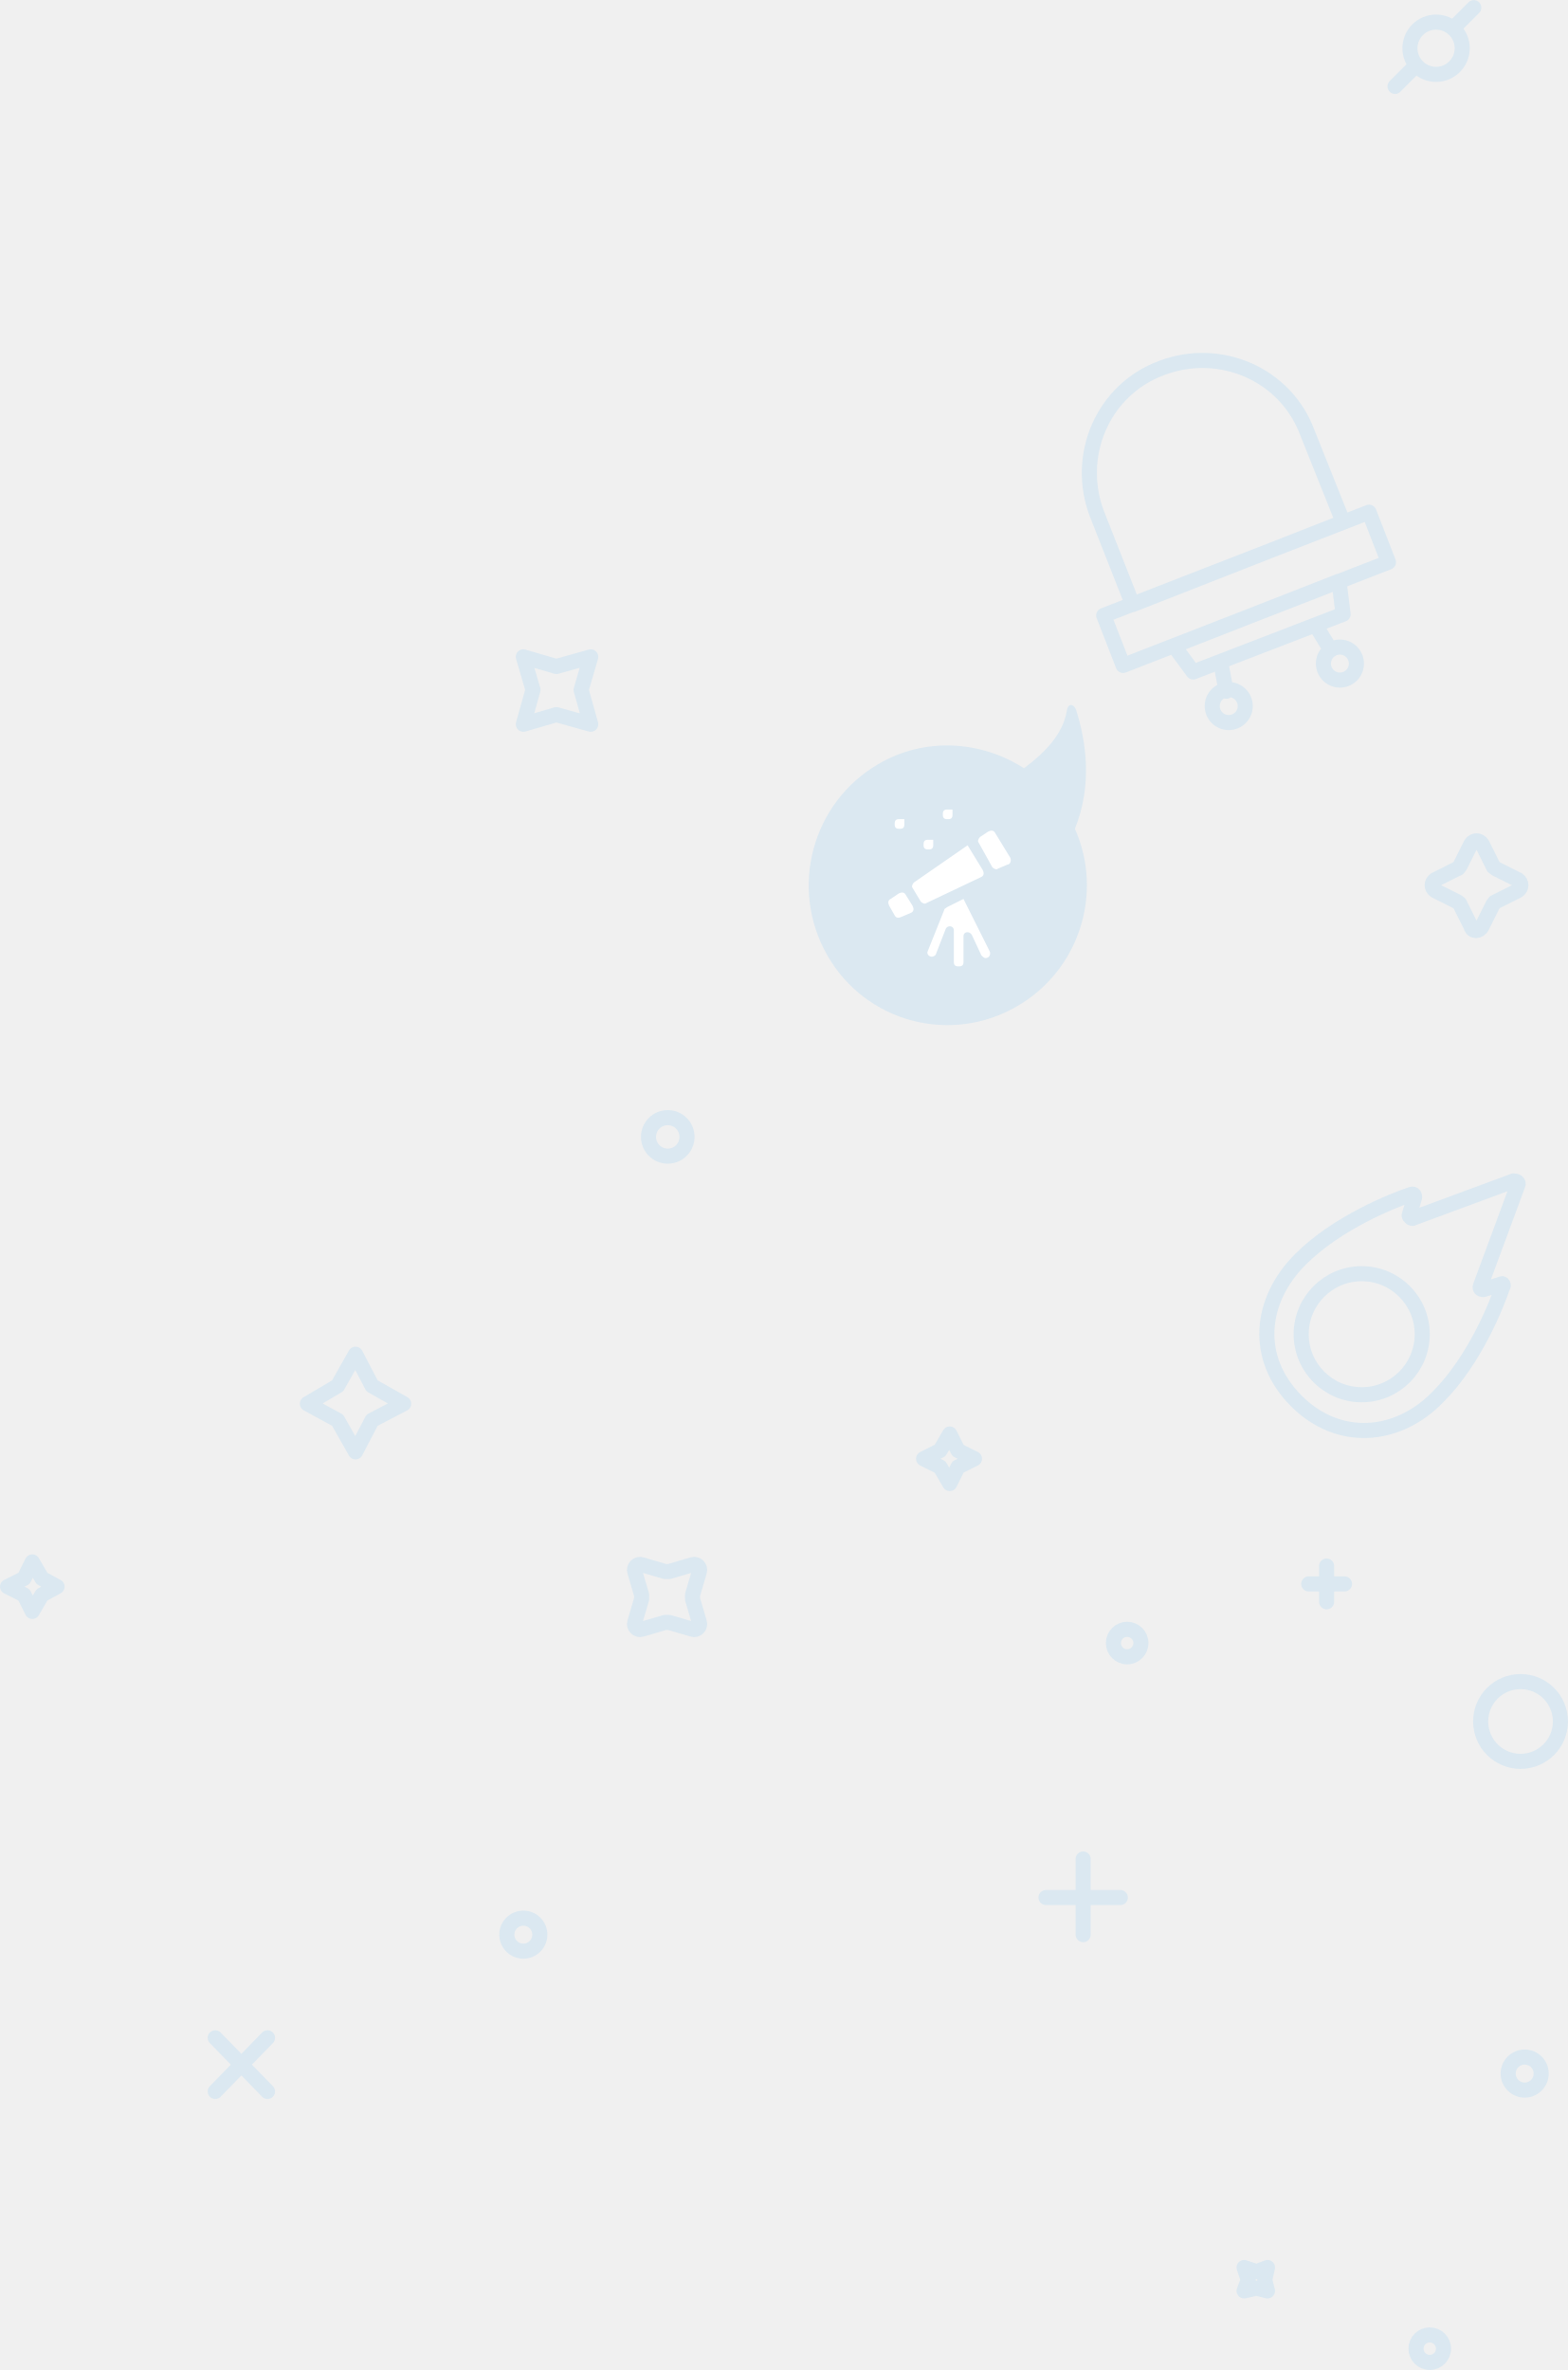
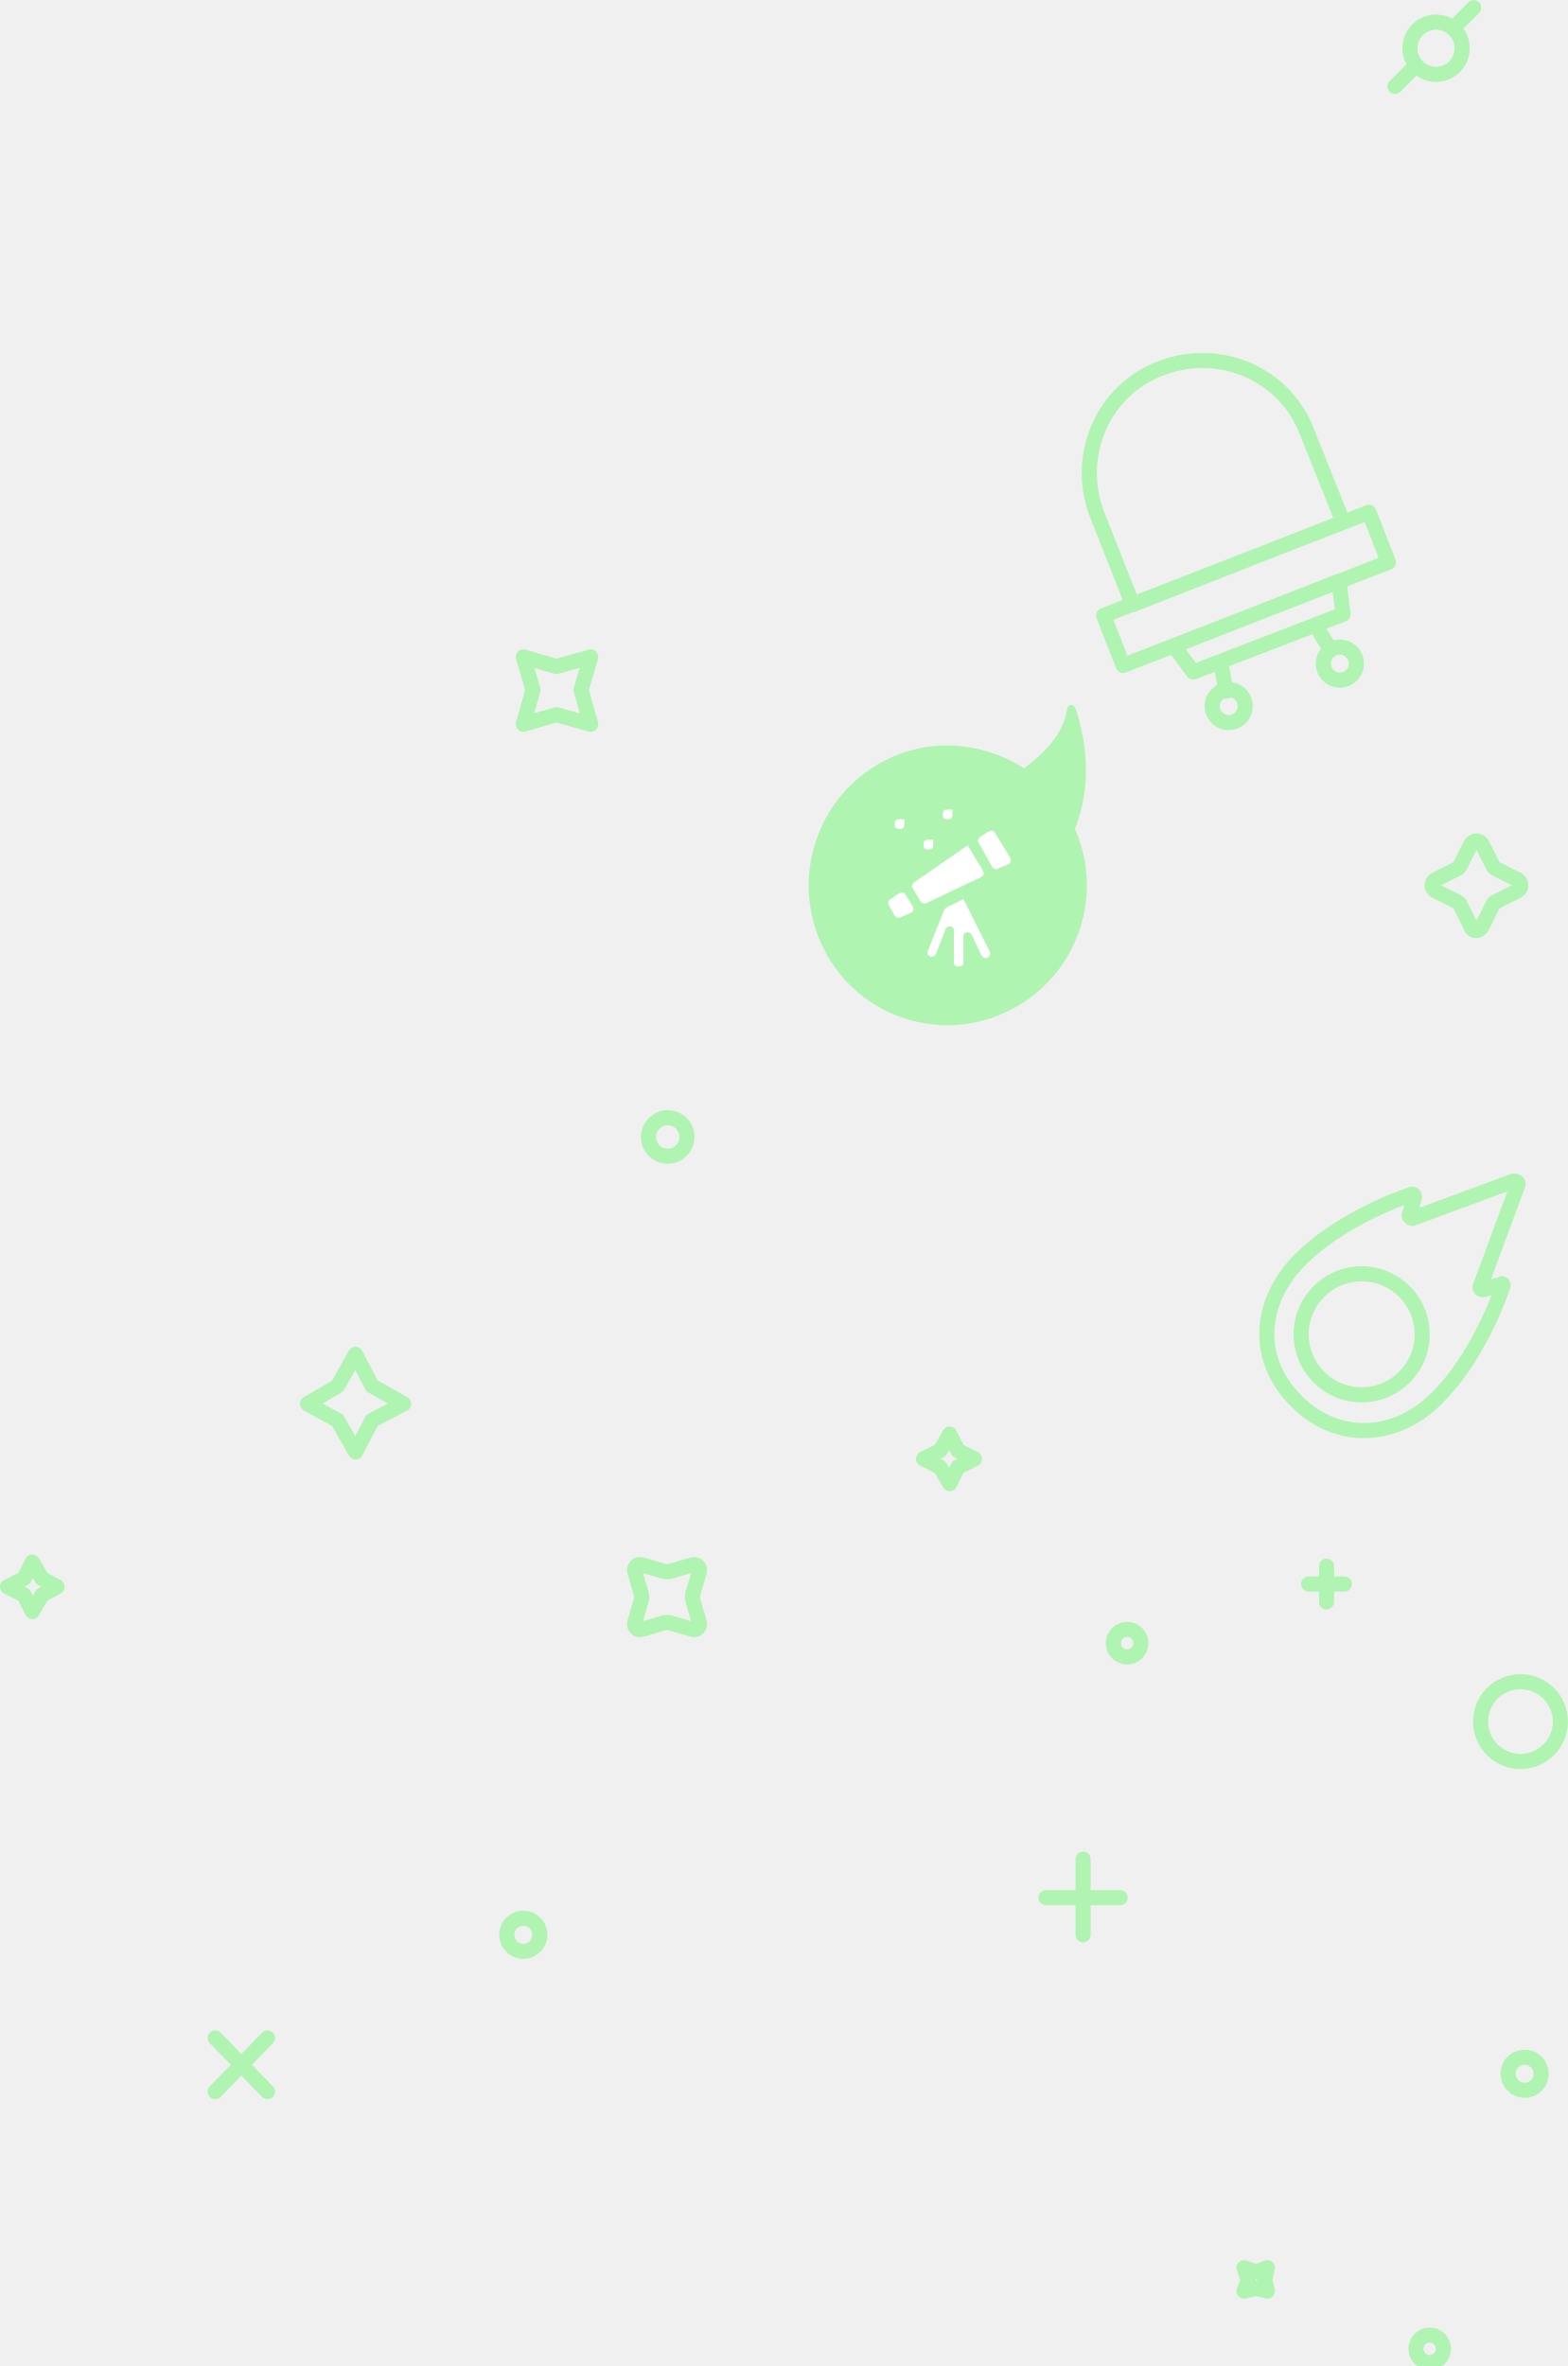
- <svg xmlns="http://www.w3.org/2000/svg" version="1.1" id="svg4596" viewBox="0 0 113.997 172.303" height="48.628mm" width="32.172mm">
-   <defs id="defs4598" />
-   <g id="telescope-bubble">
-     <path id="path225" d="m 60.148,69.454 c -2.8,-4.9 -1.1,-11.1 3.7,-13.9 3.4,-2 7.5,-1.7 10.6,0.3 1.6,-1.2 2.8,-2.5 3.1,-4.1 0.1,-0.8 0.6,-0.5 0.7,-0.1 0.7,2.2 1.2,5.4 -0.1,8.6 2.1,4.7 0.3,10.3 -4.2,12.9 -4.8,2.8 -11,1.2 -13.8,-3.7 z" style="fill:#dbe8f1" />
-     <path d="m 70.048,65.354 1.9,3.8 c 0.1,0.2 0,0.5 -0.3,0.5 l 0,0 c -0.1,0 -0.2,-0.1 -0.3,-0.2 l -0.7,-1.5 c -0.2,-0.3 -0.6,-0.2 -0.6,0.1 l 0,1.9 c 0,0.2 -0.1,0.3 -0.3,0.3 l -0.1,0 c -0.2,0 -0.3,-0.1 -0.3,-0.3 l 0,-2.3 c 0,-0.4 -0.5,-0.4 -0.6,-0.1 l -0.7,1.8 c 0,0.1 -0.2,0.2 -0.3,0.2 l 0,0 c -0.2,0 -0.4,-0.2 -0.3,-0.4 l 1.2,-3 c 0,-0.1 0.1,-0.1 0.2,-0.2 l 1.2,-0.6 0,0 z m -0.8,-6.5 -0.4,0 c -0.2,0 -0.3,0.1 -0.3,0.3 l 0,0.1 c 0,0.2 0.1,0.3 0.3,0.3 l 0.1,0 c 0.2,0 0.3,-0.1 0.3,-0.3 l 0,-0.4 0,0 z m -1.4,2.2 -0.4,0 c -0.2,0 -0.3,0.1 -0.3,0.3 l 0,0.1 c 0,0.2 0.1,0.3 0.3,0.3 l 0.1,0 c 0.2,0 0.3,-0.1 0.3,-0.3 l 0,-0.4 0,0 z m -2.1,-1.5 -0.4,0 c -0.2,0 -0.3,0.1 -0.3,0.3 l 0,0.1 c 0,0.2 0.1,0.3 0.3,0.3 l 0.1,0 c 0.2,0 0.3,-0.1 0.3,-0.3 l 0,-0.4 0,0 z m -1,5.8 c -0.2,0.1 -0.2,0.3 -0.1,0.5 l 0.4,0.7 c 0.1,0.2 0.3,0.2 0.5,0.1 l 0.7,-0.3 c 0.2,-0.1 0.2,-0.3 0.1,-0.5 l -0.5,-0.8 c -0.1,-0.2 -0.3,-0.2 -0.5,-0.1 l -0.6,0.4 0,0 z m 5.6,-3.9 -3.9,2.7 c -0.1,0.1 -0.2,0.3 -0.1,0.4 l 0.6,1 c 0.1,0.1 0.3,0.2 0.4,0.1 l 4,-1.9 c 0.2,-0.1 0.2,-0.3 0.1,-0.5 l -1.1,-1.8 0,0 z m 3.1,0.9 -1.1,-1.8 c -0.1,-0.2 -0.3,-0.2 -0.5,-0.1 l -0.6,0.4 c -0.1,0.1 -0.2,0.3 -0.1,0.4 l 1,1.8 c 0.1,0.1 0.3,0.2 0.4,0.1 l 0.7,-0.3 c 0.2,0 0.3,-0.3 0.2,-0.5 l 0,0 z" id="Shape_145_" style="fill:#ffffff" />
-   </g>
-   <path id="saucer" style="fill:none;stroke:#dbe8f1;stroke-width:1.097;stroke-linecap:round;stroke-linejoin:round;stroke-miterlimit:10" d="m 96.748,47.254 -1.1,-1.8 m 2.793,2.166 a 1.2,1.2 0 0 1 -0.403,1.648 1.2,1.2 0 0 1 -1.648,-0.403 1.2,1.2 0 0 1 0.403,-1.648 1.2,1.2 0 0 1 1.648,0.403 z m -9.293,2.634 -0.4,-2.1 m 1.761,2.943 a 1.2,1.2 0 0 1 -0.942,1.411 1.2,1.2 0 0 1 -1.411,-0.942 1.2,1.2 0 0 1 0.942,-1.411 1.2,1.2 0 0 1 1.411,0.942 z m 7.139,-6.443 -10.9,4.2 -1.4,-1.9 12,-4.7 z m -17.407,0.089 19.29,-7.506 1.414,3.634 -19.29,7.506 z m 17.407,-6.789 -15.3,6 -2.6,-6.6 c -1.6,-4.2 0.4,-9 4.7,-10.6 l 0,0 c 4.2,-1.6 9,0.4 10.6,4.7 l 2.6,6.5 z" />
-   <g id="comet">
-     <path id="path409" d="m 109.148,93.354 -1.3,0.4 c -0.2,0 -0.3,-0.1 -0.2,-0.3 l 2.7,-7.3 c 0.1,-0.2 -0.1,-0.3 -0.3,-0.3 l -7.3,2.7 c -0.1,0.1 -0.3,-0.1 -0.3,-0.2 l 0.4,-1.3 c 0,-0.2 -0.1,-0.3 -0.3,-0.2 -1.2,0.4 -5.3,2 -8,4.7 -3,3 -3.4,7.2 -0.3,10.3 3.1,3.1 7.4,2.7 10.3,-0.3 2.7,-2.7 4.3,-6.8 4.7,-8 0.1,-0.1 0,-0.3 -0.1,-0.2 z" stroke-miterlimit="10" style="fill:none;stroke:#dbe8f1;stroke-width:1.097;stroke-linecap:round;stroke-linejoin:round;stroke-miterlimit:10" />
-     <circle id="ellipse411" cy="97" cx="99" stroke-miterlimit="10" style="fill:none;stroke:#dbe8f1;stroke-width:1.097;stroke-linecap:round;stroke-linejoin:round;stroke-miterlimit:10" r="4.4" />
-   </g>
-   <g id="stars">
-     <circle id="circle43" r="2.9" cy="125.154" cx="110.548" stroke-miterlimit="10" style="fill:none;stroke:#dbe8f1;stroke-width:1.097;stroke-linecap:round;stroke-linejoin:round;stroke-miterlimit:10" />
-     <circle id="circle51" r="1.4" cy="82.654" cx="48.548" stroke-miterlimit="10" style="fill:none;stroke:#dbe8f1;stroke-width:1.097;stroke-linecap:round;stroke-linejoin:round;stroke-miterlimit:10" />
-     <path id="path75" d="m 106.948,67.354 -0.8,-1.6 c 0,-0.1 -0.1,-0.1 -0.2,-0.2 l -1.6,-0.8 c -0.3,-0.2 -0.3,-0.6 0,-0.8 l 1.6,-0.8 c 0.1,0 0.1,-0.1 0.2,-0.2 l 0.8,-1.6 c 0.2,-0.3 0.6,-0.3 0.8,0 l 0.8,1.6 c 0,0.1 0.1,0.1 0.2,0.2 l 1.6,0.8 c 0.3,0.2 0.3,0.6 0,0.8 l -1.6,0.8 c -0.1,0 -0.1,0.1 -0.2,0.2 l -0.8,1.6 c -0.2,0.4 -0.7,0.4 -0.8,0 z" stroke-miterlimit="10" style="fill:none;stroke:#dbe8f1;stroke-width:1.097;stroke-linecap:round;stroke-linejoin:round;stroke-miterlimit:10" />
-     <path id="path77" d="m 46.148,117.954 0.5,-1.7 c 0,-0.1 0,-0.2 0,-0.3 l -0.5,-1.7 c -0.1,-0.3 0.2,-0.6 0.5,-0.5 l 1.7,0.5 c 0.1,0 0.2,0 0.3,0 l 1.7,-0.5 c 0.3,-0.1 0.6,0.2 0.5,0.5 l -0.5,1.7 c 0,0.1 0,0.2 0,0.3 l 0.5,1.7 c 0.1,0.3 -0.2,0.6 -0.5,0.5 l -1.7,-0.5 c -0.1,0 -0.2,0 -0.3,0 l -1.7,0.5 c -0.3,0.1 -0.6,-0.2 -0.5,-0.5 z" stroke-miterlimit="10" style="fill:none;stroke:#dbe8f1;stroke-width:1.097;stroke-linecap:round;stroke-linejoin:round;stroke-miterlimit:10" />
-     <path id="line91" style="fill:none;stroke:#dbe8f1;stroke-width:1.097;stroke-linecap:round;stroke-linejoin:round;stroke-miterlimit:10" d="m 81.448,137.954 -5.4,0 m 2.7,-2.8 0,5.5" />
-     <path id="line97" style="fill:none;stroke:#dbe8f1;stroke-width:1.097;stroke-linecap:round;stroke-linejoin:round;stroke-miterlimit:10" d="m 19.448,152.054 -3.8,-3.9 m 3.8,0 -3.8,3.9" />
-     <path d="m 106.307,3.506 a 1.9,1.9 0 0 1 -1.9,1.9 1.9,1.9 0 0 1 -1.9,-1.9 1.9,1.9 0 0 1 1.9,-1.9 1.9,1.9 0 0 1 1.9,1.9 z m 0.841,-2.952 -1.5,1.5 m -2.725,2.725 -1.5,1.5" style="fill:none;stroke:#dbe8f1;stroke-width:1.097;stroke-linecap:round;stroke-linejoin:round;stroke-miterlimit:10" id="ellipse121" />
-     <circle id="circle197" r="1.2" cy="150.754" cx="110.848" stroke-miterlimit="10" style="fill:none;stroke:#dbe8f1;stroke-width:1.097;stroke-linecap:round;stroke-linejoin:round;stroke-miterlimit:10" />
-     <circle id="circle199" r="1.2" cy="140.654" cx="38.048" stroke-miterlimit="10" style="fill:none;stroke:#dbe8f1;stroke-width:1.097;stroke-linecap:round;stroke-linejoin:round;stroke-miterlimit:10" />
-     <polygon id="polygon201" points="268.8,437.1 269.9,437.7 268.8,438.3 268.1,439.5 267.5,438.3 266.3,437.7 267.5,437.1 268.1,435.9 " stroke-miterlimit="10" style="fill:none;stroke:#dbe8f1;stroke-width:1.097;stroke-linecap:round;stroke-linejoin:round;stroke-miterlimit:10" transform="translate(-265.7515,-322.346)" />
-     <path style="fill:none;stroke:#dbe8f1;stroke-width:1.097;stroke-linecap:round;stroke-linejoin:round;stroke-miterlimit:10" d="m 69.648,106.654 -0.6,1.2 -0.7,-1.2 -1.2,-0.6 1.2,-0.6 0.7,-1.2 0.6,1.2 1.2,0.6 z" id="polygon203" />
-     <circle id="circle205" r="1" cy="119.454" cx="81.948" stroke-miterlimit="10" style="fill:none;stroke:#dbe8f1;stroke-width:1.097;stroke-linecap:round;stroke-linejoin:round;stroke-miterlimit:10" />
-     <circle id="circle207" r="1" cy="170.754" cx="103.948" stroke-miterlimit="10" style="fill:none;stroke:#dbe8f1;stroke-width:1.097;stroke-linecap:round;stroke-linejoin:round;stroke-miterlimit:10" />
-     <path id="line213" style="fill:none;stroke:#dbe8f1;stroke-width:1.097;stroke-linecap:round;stroke-linejoin:round;stroke-miterlimit:10" d="m 97.748,115.154 -2.6,0 m 1.3,-1.3 0,2.6" />
-     <polygon id="polygon215" points="357.9,488.9 357.7,488.1 357.9,487.2 357.1,487.5 356.2,487.2 356.5,488.1 356.2,488.9 357.1,488.7 " stroke-miterlimit="10" style="fill:none;stroke:#dbe8f1;stroke-width:1.097;stroke-linecap:round;stroke-linejoin:round;stroke-miterlimit:10" transform="translate(-265.7515,-322.3459)" />
-     <path style="fill:none;stroke:#dbe8f1;stroke-width:1.097;stroke-linecap:round;stroke-linejoin:round;stroke-miterlimit:10" d="m 29.348,102.054 -2.3,1.2 -1.2,2.3 -1.3,-2.3 -2.2,-1.2 2.2,-1.3 1.3,-2.3 1.2,2.3 z" id="polygon413" />
-     <polygon id="polygon415" points="303.8,370.1 306.2,370.8 308.7,370.1 308,372.5 308.7,375 306.2,374.3 303.8,375 304.5,372.5 " stroke-miterlimit="10" style="fill:none;stroke:#dbe8f1;stroke-width:1.097;stroke-linecap:round;stroke-linejoin:round;stroke-miterlimit:10" transform="translate(-265.7515,-322.346)" />
+ <svg xmlns="http://www.w3.org/2000/svg" width="114" height="172" viewBox="0 0 114 172">
+   <g fill="none" fill-rule="evenodd">
+     <g fill-rule="nonzero">
+       <path fill="#AFF4B0" d="M60.148 69.454c-2.8-4.9-1.1-11.1 3.7-13.9 3.4-2 7.5-1.7 10.6.3 1.6-1.2 2.8-2.5 3.1-4.1.1-.8.6-.5.7-.1.7 2.2 1.2 5.4-.1 8.6 2.1 4.7.3 10.3-4.2 12.9-4.8 2.8-11 1.2-13.8-3.7z" />
+       <path fill="#FFF" d="M70.048 65.354l1.9 3.8c.1.2 0 .5-.3.5-.1 0-.2-.1-.3-.2l-.7-1.5c-.2-.3-.6-.2-.6.1v1.9c0 .2-.1.3-.3.3h-.1c-.2 0-.3-.1-.3-.3v-2.3c0-.4-.5-.4-.6-.1l-.7 1.8c0 .1-.2.2-.3.2-.2 0-.4-.2-.3-.4l1.2-3c0-.1.1-.1.2-.2l1.2-.6zm-.8-6.5h-.4c-.2 0-.3.1-.3.3v.1c0 .2.1.3.3.3h.1c.2 0 .3-.1.3-.3v-.4zm-1.4 2.2h-.4c-.2 0-.3.1-.3.3v.1c0 .2.1.3.3.3h.1c.2 0 .3-.1.3-.3v-.4zm-2.1-1.5h-.4c-.2 0-.3.1-.3.3v.1c0 .2.1.3.3.3h.1c.2 0 .3-.1.3-.3v-.4zm-1 5.8c-.2.1-.2.3-.1.5l.4.7c.1.2.3.2.5.1l.7-.3c.2-.1.2-.3.1-.5l-.5-.8c-.1-.2-.3-.2-.5-.1l-.6.4zm5.6-3.9l-3.9 2.7c-.1.1-.2.3-.1.4l.6 1c.1.1.3.2.4.1l4-1.9c.2-.1.2-.3.1-.5l-1.1-1.8zm3.1.9l-1.1-1.8c-.1-.2-.3-.2-.5-.1l-.6.4c-.1.1-.2.3-.1.4l1 1.8c.1.1.3.2.4.1l.7-.3c.2 0 .3-.3.2-.5z" />
+     </g>
+     <path stroke="#AFF4B0" stroke-width="1.097" d="M96.748 47.254l-1.1-1.8 1.1 1.8zm1.693.366c.165.272.215.599.14.908-.076.309-.271.576-.543.741-.567.344-1.305.163-1.648-.403-.344-.567-.163-1.305.403-1.648.272-.165.599-.215.908-.14.309.076.576.271.741.543zm-9.293 2.634l-.4-2.1.4 2.1zm1.361.843c.129.65-.293 1.282-.942 1.411-.65.129-1.282-.293-1.411-.942-.129-.65.293-1.282.942-1.411.65-.129 1.282.293 1.411.942zm7.139-6.443l-10.9 4.2-1.4-1.9 12-4.7.3 2.4zm-17.407.089l19.29-7.506 1.414 3.634-19.29 7.506-1.414-3.634zm17.407-6.789l-15.3 6-2.6-6.6c-1.6-4.2.4-9 4.7-10.6 4.2-1.6 9 .4 10.6 4.7l2.6 6.5z" stroke-linecap="round" stroke-linejoin="round" />
+     <g stroke="#AFF4B0" stroke-width="1.097" transform="translate(92 85)" stroke-linecap="round" stroke-linejoin="round">
+       <path d="M17.148 8.354l-1.3.4c-.2 0-.3-.1-.2-.3l2.7-7.3c.1-.2-.1-.3-.3-.3l-7.3 2.7c-.1.1-.3-.1-.3-.2l.4-1.3c0-.2-.1-.3-.3-.2-1.2.4-5.3 2-8 4.7-3 3-3.4 7.2-.3 10.3 3.1 3.1 7.4 2.7 10.3-.3 2.7-2.7 4.3-6.8 4.7-8.0.1-.1 0-.3-.1-.2z" />
+       <circle cx="7" cy="12" r="4.4" />
+     </g>
+     <g stroke="#AFF4B0" stroke-width="1.097" stroke-linecap="round" stroke-linejoin="round">
+       <circle cx="110.548" cy="125.154" r="2.9" />
+       <circle cx="48.548" cy="82.654" r="1.4" />
+       <path d="M106.948 67.354l-.8-1.6c0-.1-.1-.1-.2-.2l-1.6-.8c-.3-.2-.3-.6 0-.8l1.6-.8c.1 0 .1-.1.2-.2l.8-1.6c.2-.3.6-.3.8 0l.8 1.6c0 .1.1.1.2.2l1.6.8c.3.2.3.6 0 .8l-1.6.8c-.1 0-.1.1-.2.2l-.8 1.6c-.2.4-.7.4-.8 0zm-60.8 50.6l.5-1.7v-.3l-.5-1.7c-.1-.3.2-.6.5-.5l1.7.5h.3l1.7-.5c.3-.1.6.2.5.5l-.5 1.7v.3l.5 1.7c.1.3-.2.6-.5.5l-1.7-.5h-.3l-1.7.5c-.3.1-.6-.2-.5-.5zm35.3 20H76.048m2.7-2.8v5.5m-59.3 11.4l-3.8-3.9m3.8 0l-3.8 3.9M106.307 3.506c0 1.049-.851 1.9-1.9 1.9-.504 0-.987-.2-1.343-.556-.356-.356-.556-.84-.556-1.343 0-.504.2-.987.556-1.343.356-.356.84-.556 1.343-.556 1.049 0 1.9.851 1.9 1.9zm.841-2.952l-1.5 1.5 1.5-1.5zm-4.225 4.225l-1.5 1.5 1.5-1.5z" />
+       <circle cx="110.848" cy="150.754" r="1.2" />
+       <circle cx="38.048" cy="140.654" r="1.2" />
+       <path d="M3.048 114.754l1.1.6-1.1.6-.7 1.2-.6-1.2-1.2-.6 1.2-.6.6-1.2zm66.6-8.1l-.6 1.2-.7-1.2-1.2-.6 1.2-.6.7-1.2.6 1.2 1.2.6z" />
+       <circle cx="81.948" cy="119.454" r="1" />
+       <circle cx="103.948" cy="170.754" r="1" />
+       <path d="M97.748 115.154h-2.6m1.3-1.3v2.6M92.148 166.554l-.2-.8.2-.9-.8.3-.9-.3.3.9-.3.8.9-.2zm-62.8-64.5l-2.3 1.2-1.2 2.3-1.3-2.3-2.2-1.2 2.2-1.3 1.3-2.3 1.2 2.3zm8.7-54.3l2.4.7 2.5-.7-.7 2.4.7 2.5-2.5-.7-2.4.7.7-2.5z" />
+     </g>
  </g>
</svg>
